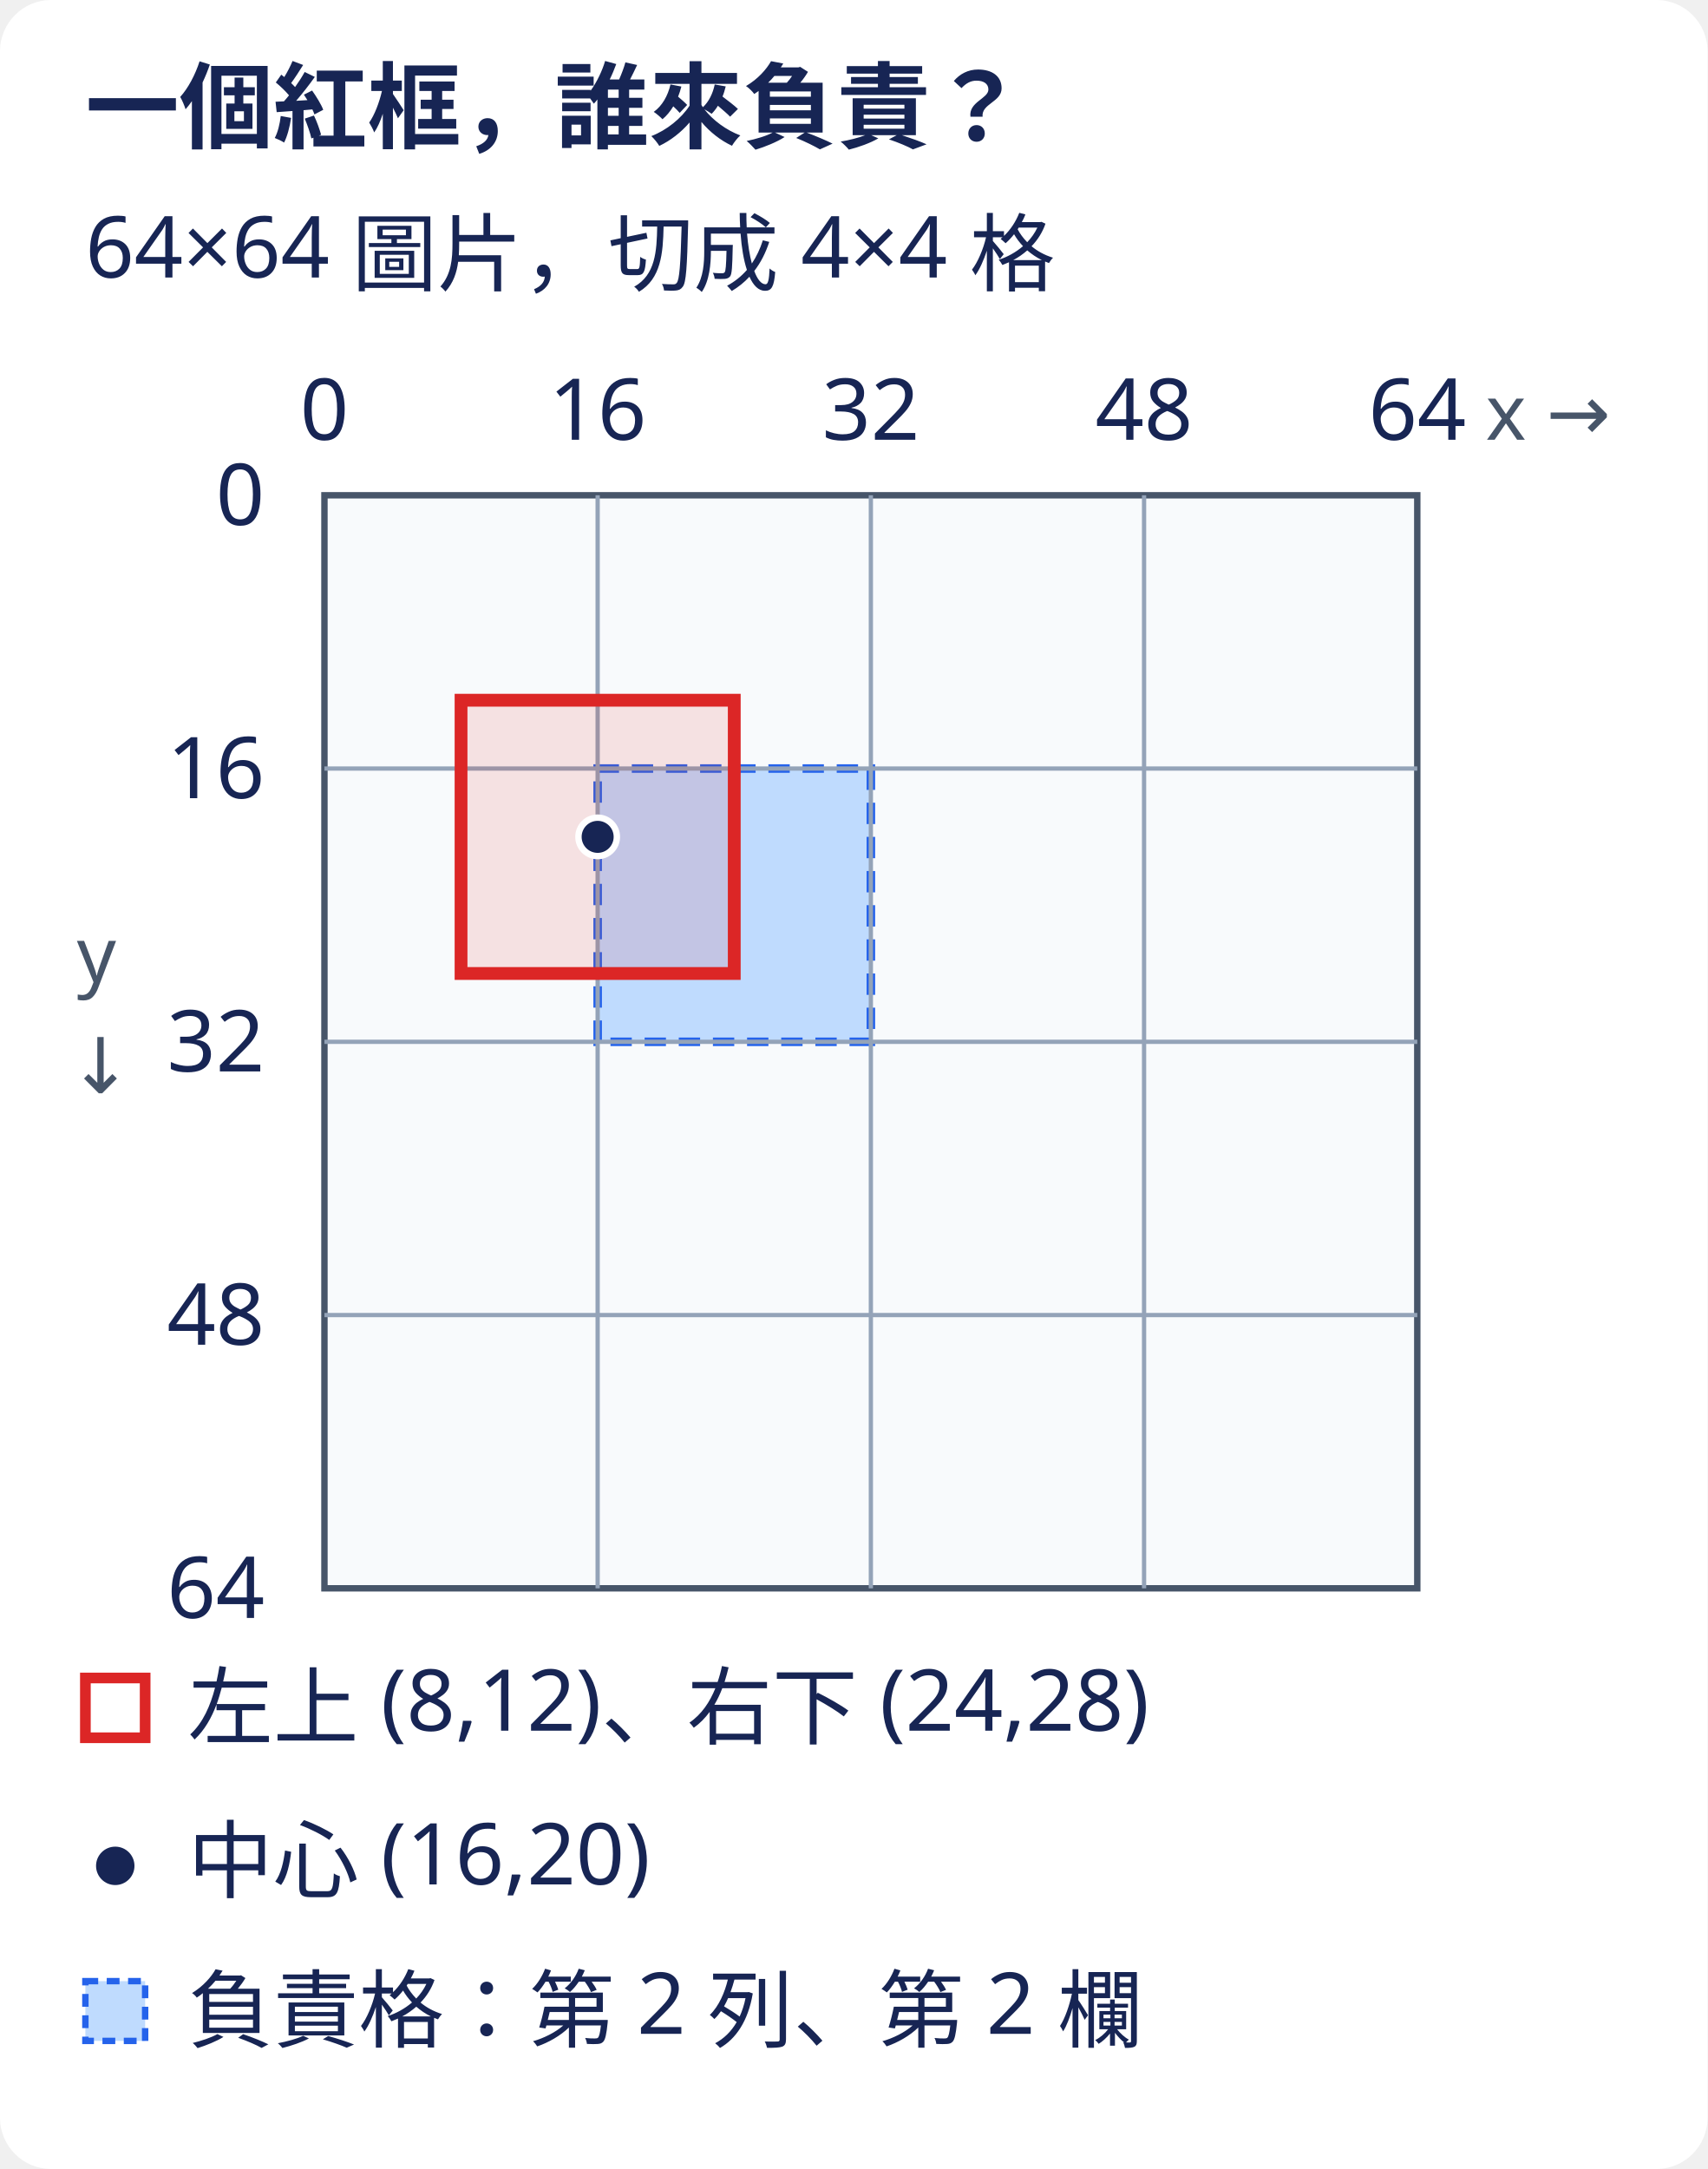
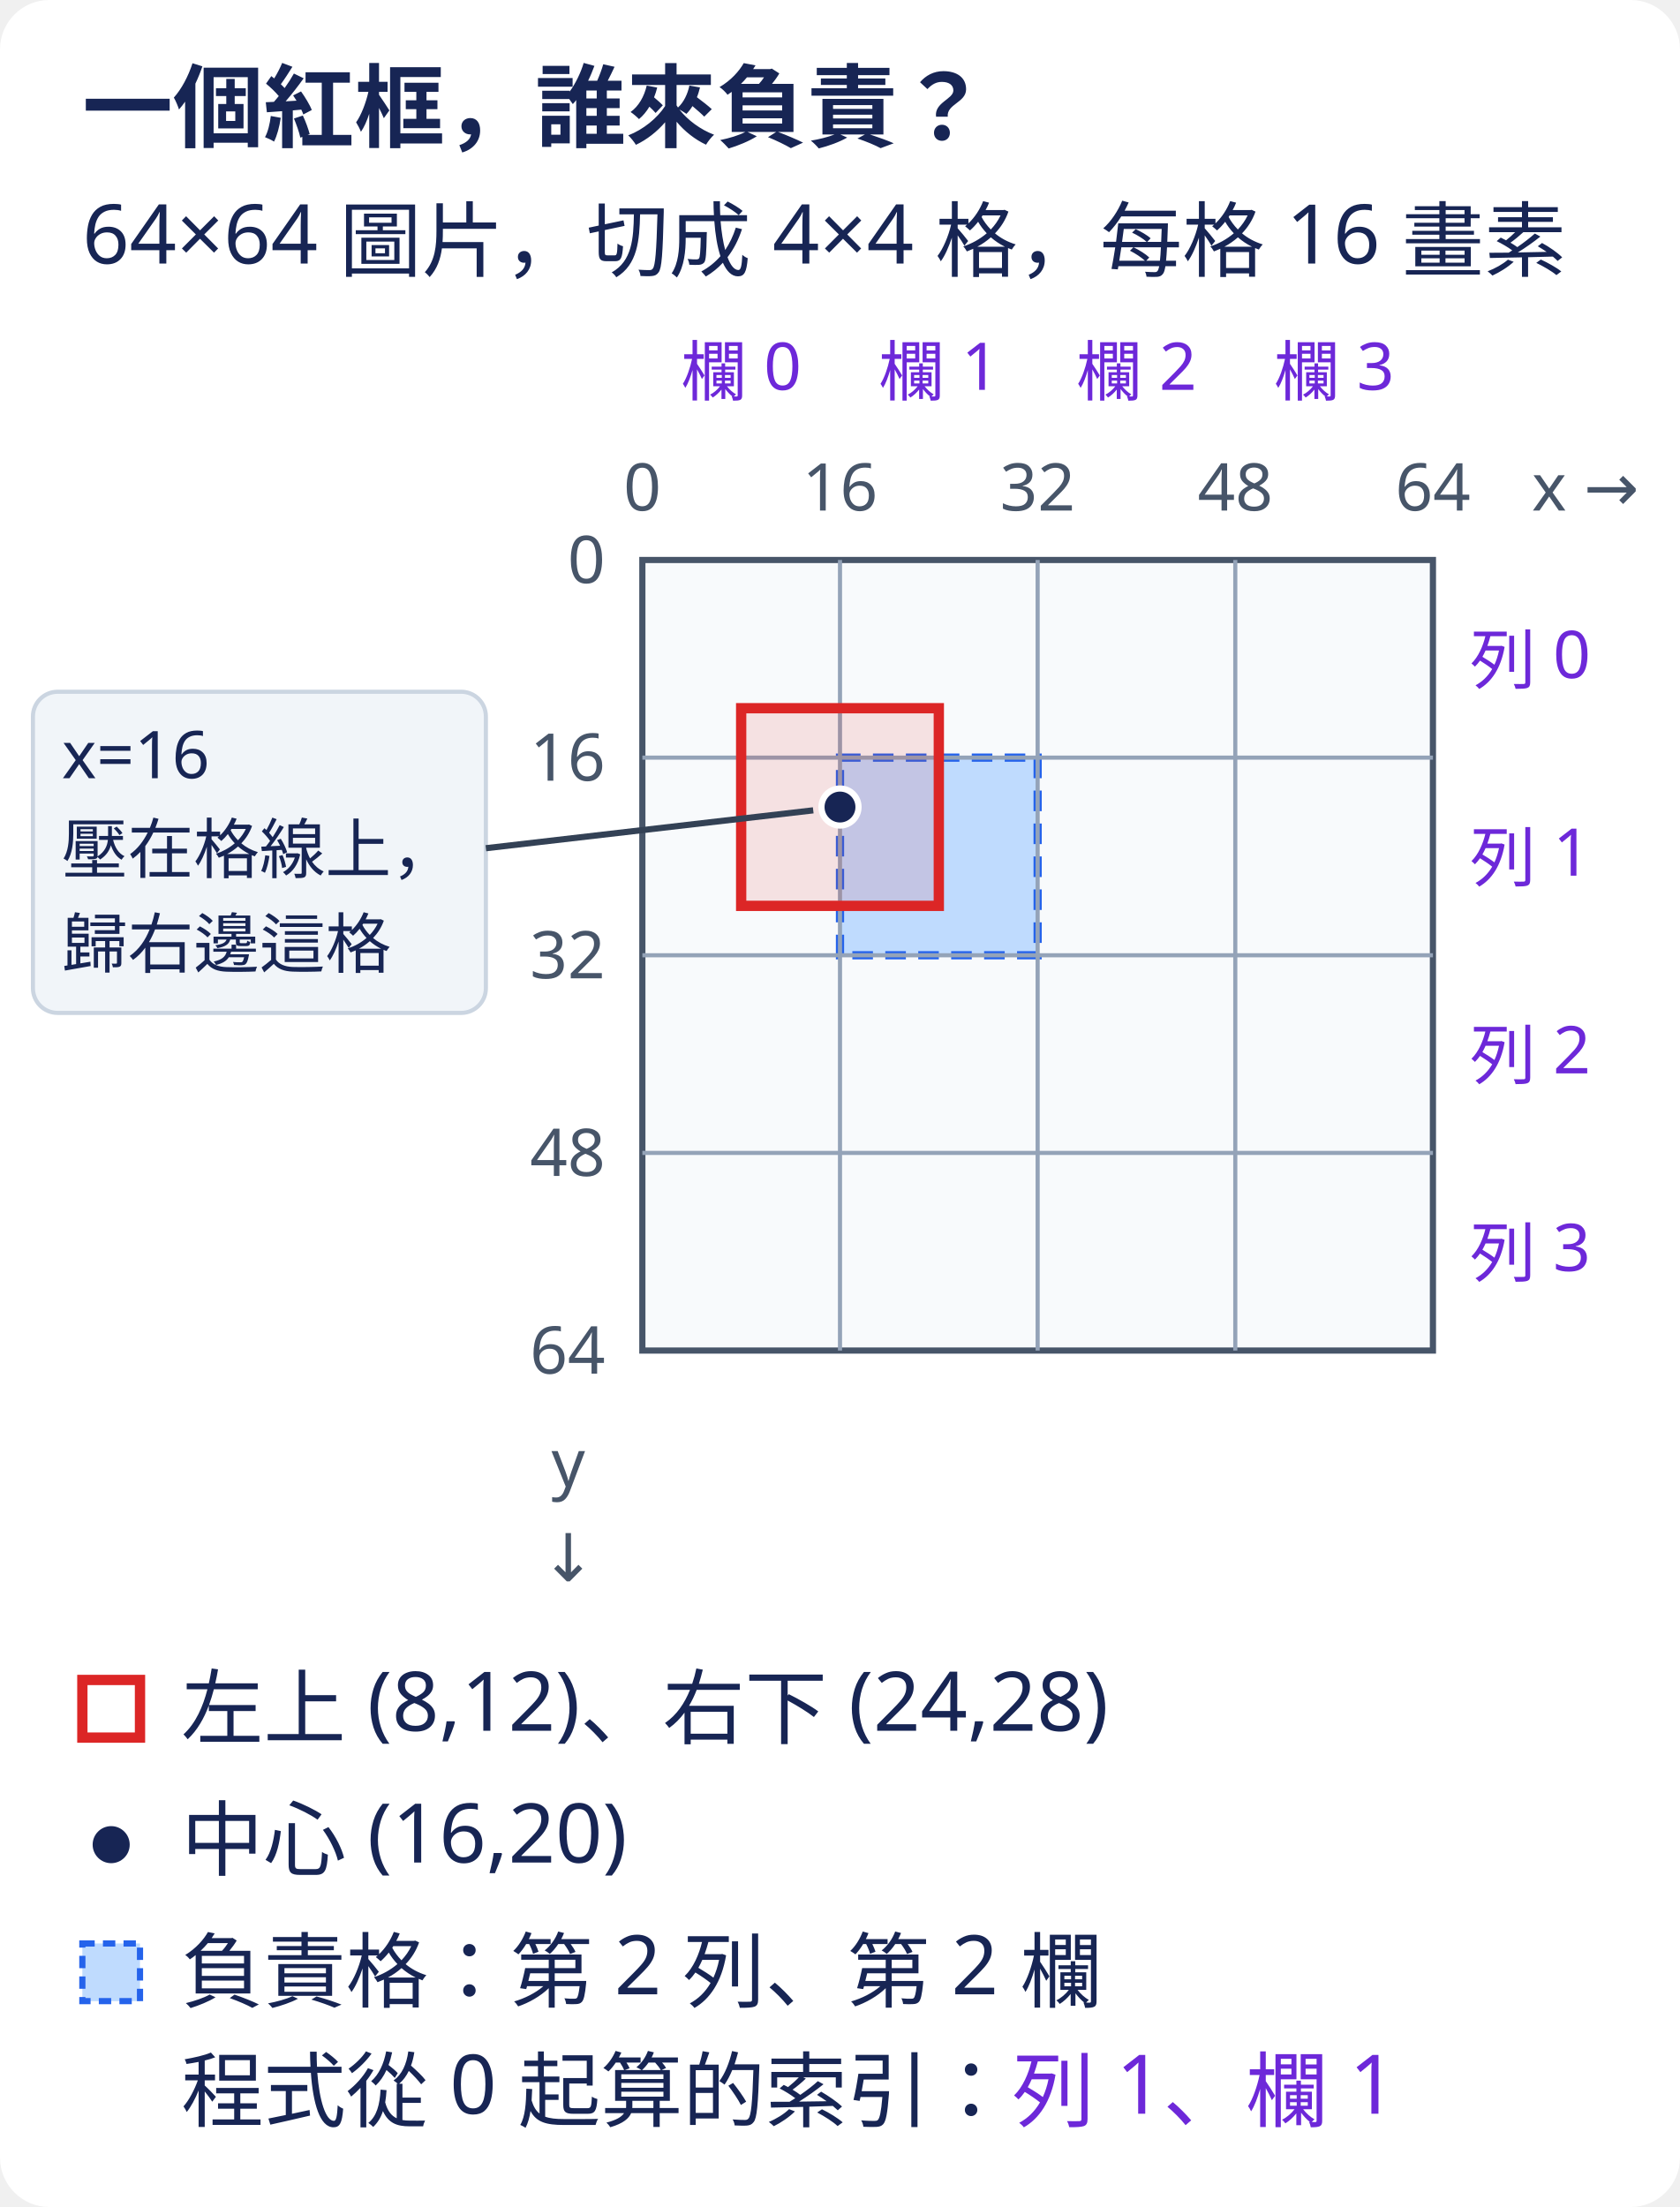
- <svg xmlns="http://www.w3.org/2000/svg" viewBox="0 0 400 508" role="img" aria-labelledby="title description">
+ <svg xmlns="http://www.w3.org/2000/svg" viewBox="0 0 408 536" role="img" aria-labelledby="title description">
  <style>
-     text{font-family:system-ui,sans-serif;fill:#172554;font-size:20px}
-     .title{font-weight:700;font-size:22px}
-     .axis{fill:#475569;font-size:18px}
+     text{font-family:sans-serif;fill:#172554;font-size:20px}
+     text.title{font-weight:700;font-size:22px}
+     text.tick{fill:#475569;font-size:16px}
+     text.idx{fill:#6d28d9;font-size:16px}
+     tspan.idx{fill:#6d28d9}
+     text.note{font-size:16px}
    .grid{stroke:#94a3b8;stroke-width:1;fill:none}
  </style>
-   <rect width="400" height="508" rx="12" fill="#fff" />
-   <text x="20" y="33" class="title">一個紅框，誰來負責？</text>
-   <text x="20" y="65">64×64 圖片，切成 4×4 格</text>
-   <rect x="76" y="116" width="256" height="256" fill="#f8fafc" stroke="#475569" stroke-width="1.5" />
-   <rect id="responsible-cell" x="140" y="180" width="64" height="64" fill="#bfdbfe" stroke="#2563eb" stroke-width="2" stroke-dasharray="5 3" />
-   <path class="grid" d="M140 116V372M204 116V372M268 116V372M76 180H332M76 244H332M76 308H332" />
-   <rect id="red-box" x="108" y="164" width="64" height="64" fill="#dc2626" fill-opacity=".12" stroke="#dc2626" stroke-width="3" />
-   <circle id="box-center" cx="140" cy="196" r="4.5" fill="#172554" stroke="#fff" stroke-width="1.5" />
-   <g class="axis" text-anchor="middle">
-     <text x="76" y="103">0</text>
-     <text x="140" y="103">16</text>
-     <text x="204" y="103">32</text>
-     <text x="268" y="103">48</text>
-     <text x="332" y="103">64</text>
-   </g>
-   <g class="axis" text-anchor="end" dominant-baseline="middle">
-     <text x="62" y="116">0</text>
-     <text x="62" y="180">16</text>
-     <text x="62" y="244">32</text>
-     <text x="62" y="308">48</text>
-     <text x="62" y="372">64</text>
-   </g>
-   <text x="348" y="103" class="axis">x →</text>
-   <text x="18" y="230" class="axis">y</text>
-   <text x="16" y="256" class="axis">↓</text>
-   <rect x="20" y="393" width="14" height="14" fill="none" stroke="#dc2626" stroke-width="2.5" />
-   <text x="44" y="407">左上 (8,12)、右下 (24,28)</text>
-   <circle cx="27" cy="437" r="4.5" fill="#172554" />
-   <text x="44" y="443">中心 (16,20)</text>
-   <rect x="20" y="464" width="14" height="14" fill="#bfdbfe" stroke="#2563eb" stroke-width="1.5" stroke-dasharray="3 2" />
-   <text x="44" y="478">負責格：第 2 列、第 2 欄</text>
+   <rect width="408" height="536" rx="12" fill="#fff" />
+   <text x="20" y="34" class="title">一個紅框，誰來負責？</text>
+   <text x="20" y="64">64×64 圖片，切成 4×4 格，每格 16 畫素</text>
+   <rect x="156" y="136" width="192" height="192" fill="#f8fafc" stroke="#475569" stroke-width="1.5" />
+   <rect id="responsible-cell" x="204" y="184" width="48" height="48" fill="#bfdbfe" stroke="#2563eb" stroke-width="2" stroke-dasharray="5 3" />
+   <path class="grid" d="M204 136V328M252 136V328M300 136V328M156 184H348M156 232H348M156 280H348" />
+   <rect id="red-box" x="180" y="172" width="48" height="48" fill="#dc2626" fill-opacity=".12" stroke="#dc2626" stroke-width="2.5" />
+   <text class="idx" text-anchor="middle" x="180" y="96">欄 0</text>
+   <text class="idx" text-anchor="middle" x="228" y="96">欄 1</text>
+   <text class="idx" text-anchor="middle" x="276" y="96">欄 2</text>
+   <text class="idx" text-anchor="middle" x="324" y="96">欄 3</text>
+   <text class="idx" x="357" y="166">列 0</text>
+   <text class="idx" x="357" y="214">列 1</text>
+   <text class="idx" x="357" y="262">列 2</text>
+   <text class="idx" x="357" y="310">列 3</text>
+   <text class="tick" text-anchor="middle" x="156" y="124">0</text>
+   <text class="tick" text-anchor="middle" x="204" y="124">16</text>
+   <text class="tick" text-anchor="middle" x="252" y="124">32</text>
+   <text class="tick" text-anchor="middle" x="300" y="124">48</text>
+   <text class="tick" text-anchor="middle" x="348" y="124">64</text>
+   <text class="tick" text-anchor="end" x="147" y="141.6">0</text>
+   <text class="tick" text-anchor="end" x="147" y="189.6">16</text>
+   <text class="tick" text-anchor="end" x="147" y="237.6">32</text>
+   <text class="tick" text-anchor="end" x="147" y="285.6">48</text>
+   <text class="tick" text-anchor="end" x="147" y="333.6">64</text>
+   <text class="tick" x="372" y="124">x →</text>
+   <text class="tick" text-anchor="middle" x="138" y="361">y</text>
+   <text class="tick" text-anchor="middle" x="138" y="384">↓</text>
+   <rect x="8" y="168" width="110" height="78" rx="6" fill="#f1f5f9" stroke="#cbd5e1" />
+   <text class="note" x="15" y="189">x=16</text>
+   <text class="note" x="15" y="212">壓在格線上，</text>
+   <text class="note" x="15" y="235">歸右邊這格</text>
+   <path d="M118 206L197.5 196.8" fill="none" stroke="#334155" stroke-width="1.5" />
+   <circle id="box-center" cx="204" cy="196" r="4.5" fill="#172554" stroke="#fff" stroke-width="1.5" />
+   <rect x="20" y="408" width="14" height="14" fill="none" stroke="#dc2626" stroke-width="2.5" />
+   <text x="44" y="422">左上 (8,12)、右下 (24,28)</text>
+   <circle cx="27" cy="448" r="4.5" fill="#172554" />
+   <text x="44" y="454">中心 (16,20)</text>
+   <rect x="20" y="472" width="14" height="14" fill="#bfdbfe" stroke="#2563eb" stroke-width="1.5" stroke-dasharray="3 2" />
+   <text x="44" y="486">負責格：第 2 列、第 2 欄</text>
+   <text x="44" y="515">程式從 0 起算的索引：<tspan class="idx">列 1、欄 1</tspan>
+   </text>
</svg>
